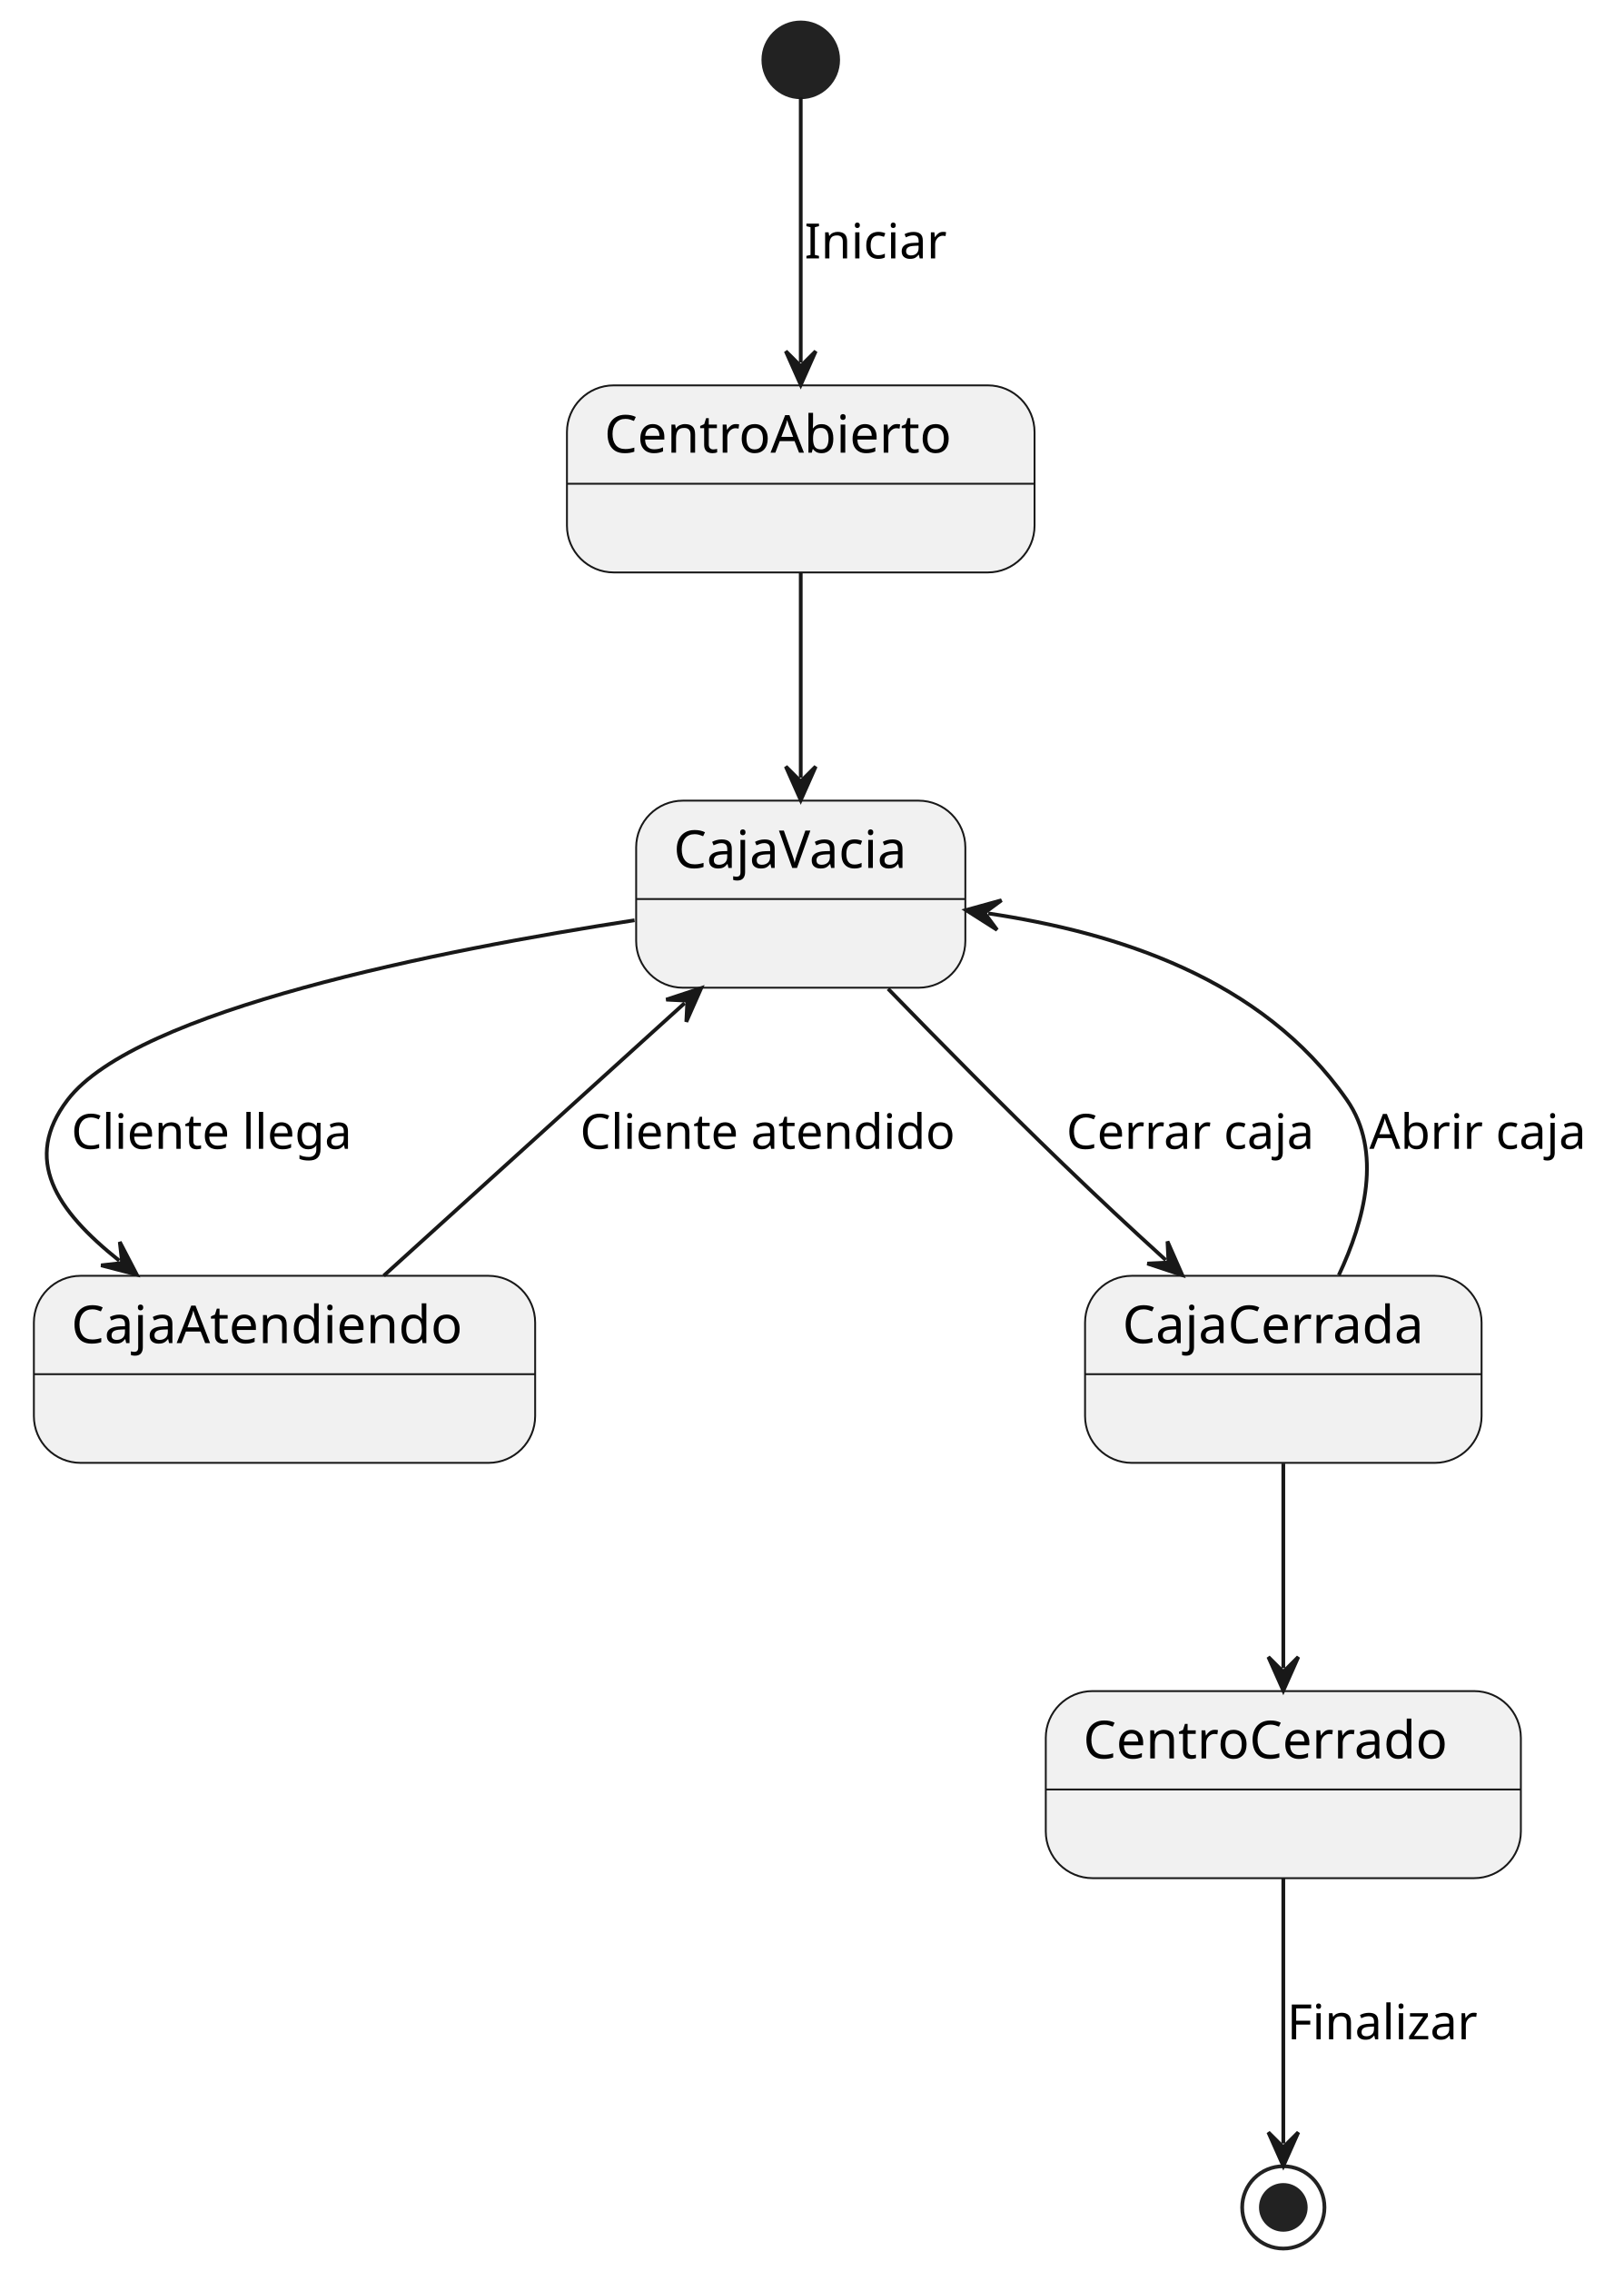
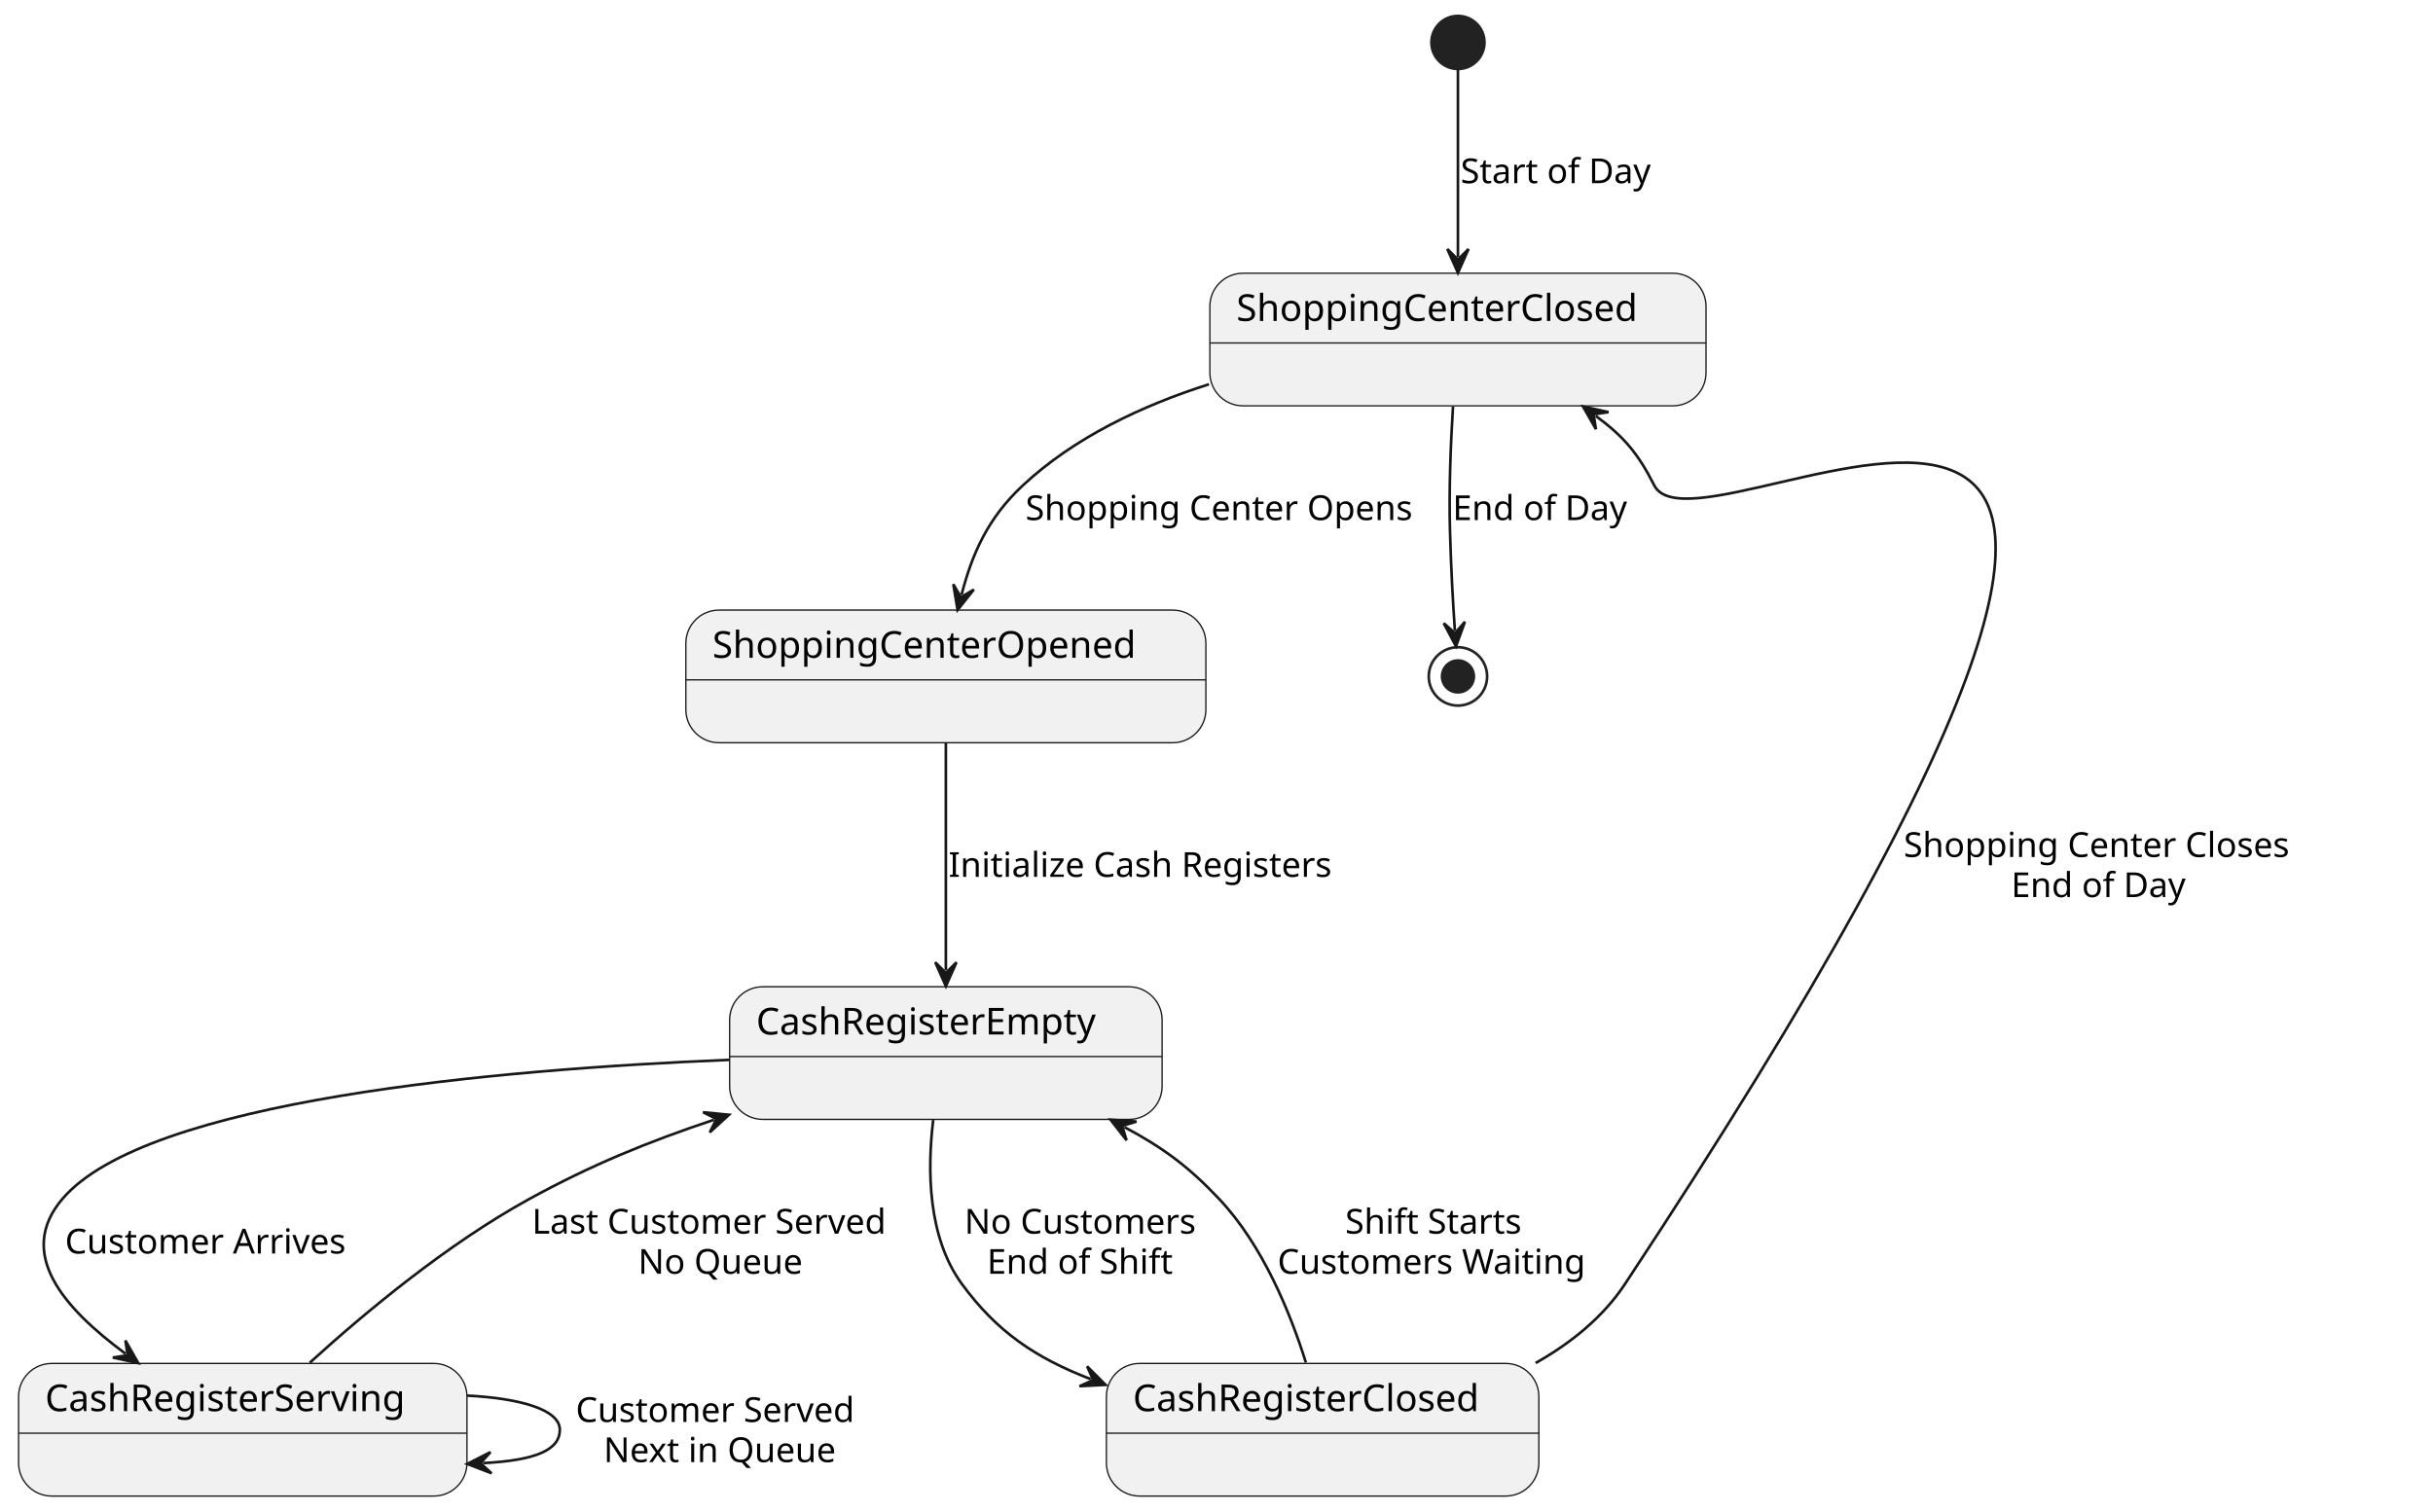
- <svg xmlns="http://www.w3.org/2000/svg" contentStyleType="text/css" height="607px" preserveAspectRatio="none" style="width:434px;height:607px;background:#FFFFFF;" version="1.1" viewBox="0 0 434 607" width="434px" zoomAndPan="magnify">
+ <svg xmlns="http://www.w3.org/2000/svg" contentStyleType="text/css" height="570px" preserveAspectRatio="none" style="width:917px;height:570px;background:#FFFFFF;" version="1.1" viewBox="0 0 917 570" width="917px" zoomAndPan="magnify">
  <defs />
  <g>
-     <ellipse cx="214.056" cy="16" fill="#222222" rx="10" ry="10" style="stroke:#222222;stroke-width:1.0;" />
-     <g id="CentroAbierto">
-       <rect fill="#F1F1F1" height="50" rx="12.5" ry="12.5" style="stroke:#181818;stroke-width:0.5;" width="125" x="151.556" y="103" />
-       <line style="stroke:#181818;stroke-width:0.5;" x1="151.556" x2="276.556" y1="129.297" y2="129.297" />
-       <text fill="#000000" font-family="sans-serif" font-size="14" lengthAdjust="spacing" textLength="105" x="161.556" y="120.995">CentroAbierto</text>
+     <ellipse cx="549.5" cy="16" fill="#222222" rx="10" ry="10" style="stroke:#222222;stroke-width:1.0;" />
+     <g id="ShoppingCenterClosed">
+       <rect fill="#F1F1F1" height="50" rx="12.5" ry="12.5" style="stroke:#181818;stroke-width:0.5;" width="187" x="456" y="103" />
+       <line style="stroke:#181818;stroke-width:0.5;" x1="456" x2="643" y1="129.297" y2="129.297" />
+       <text fill="#000000" font-family="sans-serif" font-size="14" lengthAdjust="spacing" textLength="167" x="466" y="120.995">ShoppingCenterClosed</text>
    </g>
-     <g id="CajaVacia">
-       <rect fill="#F1F1F1" height="50" rx="12.5" ry="12.5" style="stroke:#181818;stroke-width:0.5;" width="88" x="170.056" y="214" />
-       <line style="stroke:#181818;stroke-width:0.5;" x1="170.056" x2="258.056" y1="240.297" y2="240.297" />
-       <text fill="#000000" font-family="sans-serif" font-size="14" lengthAdjust="spacing" textLength="68" x="180.056" y="231.995">CajaVacia</text>
+     <g id="ShoppingCenterOpened">
+       <rect fill="#F1F1F1" height="50" rx="12.5" ry="12.5" style="stroke:#181818;stroke-width:0.5;" width="196" x="258.5" y="230" />
+       <line style="stroke:#181818;stroke-width:0.5;" x1="258.5" x2="454.5" y1="256.297" y2="256.297" />
+       <text fill="#000000" font-family="sans-serif" font-size="14" lengthAdjust="spacing" textLength="176" x="268.5" y="247.995">ShoppingCenterOpened</text>
    </g>
-     <g id="CajaAtendiendo">
-       <rect fill="#F1F1F1" height="50" rx="12.5" ry="12.5" style="stroke:#181818;stroke-width:0.5;" width="134" x="9.056" y="341" />
-       <line style="stroke:#181818;stroke-width:0.5;" x1="9.056" x2="143.056" y1="367.297" y2="367.297" />
-       <text fill="#000000" font-family="sans-serif" font-size="14" lengthAdjust="spacing" textLength="114" x="19.056" y="358.995">CajaAtendiendo</text>
+     <g id="CashRegisterEmpty">
+       <rect fill="#F1F1F1" height="50" rx="12.5" ry="12.5" style="stroke:#181818;stroke-width:0.5;" width="163" x="275" y="372" />
+       <line style="stroke:#181818;stroke-width:0.5;" x1="275" x2="438" y1="398.297" y2="398.297" />
+       <text fill="#000000" font-family="sans-serif" font-size="14" lengthAdjust="spacing" textLength="143" x="285" y="389.995">CashRegisterEmpty</text>
    </g>
-     <g id="CajaCerrada">
-       <rect fill="#F1F1F1" height="50" rx="12.5" ry="12.5" style="stroke:#181818;stroke-width:0.5;" width="106" x="290.056" y="341" />
-       <line style="stroke:#181818;stroke-width:0.5;" x1="290.056" x2="396.056" y1="367.297" y2="367.297" />
-       <text fill="#000000" font-family="sans-serif" font-size="14" lengthAdjust="spacing" textLength="86" x="300.056" y="358.995">CajaCerrada</text>
+     <g id="CashRegisterServing">
+       <rect fill="#F1F1F1" height="50" rx="12.5" ry="12.5" style="stroke:#181818;stroke-width:0.5;" width="169" x="7" y="514" />
+       <line style="stroke:#181818;stroke-width:0.5;" x1="7" x2="176" y1="540.297" y2="540.297" />
+       <text fill="#000000" font-family="sans-serif" font-size="14" lengthAdjust="spacing" textLength="149" x="17" y="531.995">CashRegisterServing</text>
    </g>
-     <g id="CentroCerrado">
-       <rect fill="#F1F1F1" height="50" rx="12.5" ry="12.5" style="stroke:#181818;stroke-width:0.5;" width="127" x="279.556" y="452" />
-       <line style="stroke:#181818;stroke-width:0.5;" x1="279.556" x2="406.556" y1="478.297" y2="478.297" />
-       <text fill="#000000" font-family="sans-serif" font-size="14" lengthAdjust="spacing" textLength="107" x="289.556" y="469.995">CentroCerrado</text>
+     <g id="CashRegisterClosed">
+       <rect fill="#F1F1F1" height="50" rx="12.5" ry="12.5" style="stroke:#181818;stroke-width:0.5;" width="163" x="417" y="514" />
+       <line style="stroke:#181818;stroke-width:0.5;" x1="417" x2="580" y1="540.297" y2="540.297" />
+       <text fill="#000000" font-family="sans-serif" font-size="14" lengthAdjust="spacing" textLength="143" x="427" y="531.995">CashRegisterClosed</text>
    </g>
-     <ellipse cx="343.056" cy="590" fill="none" rx="11" ry="11" style="stroke:#222222;stroke-width:1.0;" />
-     <ellipse cx="343.056" cy="590" fill="#222222" rx="6" ry="6" style="stroke:#222222;stroke-width:1.0;" />
-     <g id="link_*start*_CentroAbierto">
-       <path d="M214.056,26.002 C214.056,42.627 214.056,72.655 214.056,96.873 " fill="none" id="*start*-to-CentroAbierto" style="stroke:#181818;stroke-width:1.0;" />
-       <polygon fill="#181818" points="214.056,102.873,218.056,93.873,214.056,97.873,210.056,93.873,214.056,102.873" style="stroke:#181818;stroke-width:1.0;" />
-       <text fill="#000000" font-family="sans-serif" font-size="13" lengthAdjust="spacing" textLength="37" x="215.056" y="69.067">Iniciar</text>
+     <ellipse cx="549.5" cy="255" fill="none" rx="11" ry="11" style="stroke:#222222;stroke-width:1.0;" />
+     <ellipse cx="549.5" cy="255" fill="#222222" rx="6" ry="6" style="stroke:#222222;stroke-width:1.0;" />
+     <g id="link_*start*_ShoppingCenterClosed">
+       <path d="M549.5,26.002 C549.5,42.627 549.5,72.655 549.5,96.873 " fill="none" id="*start*-to-ShoppingCenterClosed" style="stroke:#181818;stroke-width:1.0;" />
+       <polygon fill="#181818" points="549.5,102.873,553.5,93.873,549.5,97.873,545.5,93.873,549.5,102.873" style="stroke:#181818;stroke-width:1.0;" />
+       <text fill="#000000" font-family="sans-serif" font-size="13" lengthAdjust="spacing" textLength="78" x="550.5" y="69.067">Start of Day</text>
    </g>
-     <g id="link_CentroAbierto_CajaVacia">
-       <path d="M214.056,153.191 C214.056,171.254 214.056,189.83 214.056,207.877 " fill="none" id="CentroAbierto-to-CajaVacia" style="stroke:#181818;stroke-width:1.0;" />
-       <polygon fill="#181818" points="214.056,213.877,218.056,204.877,214.056,208.877,210.056,204.877,214.056,213.877" style="stroke:#181818;stroke-width:1.0;" />
+     <g id="link_ShoppingCenterClosed_ShoppingCenterOpened">
+       <path d="M455.664,144.863 C430.487,152.869 404.901,164.906 385.5,183 C372.257,195.351 366.409,208.81 362.422,224.158 " fill="none" id="ShoppingCenterClosed-to-ShoppingCenterOpened" style="stroke:#181818;stroke-width:1.0;" />
+       <polygon fill="#181818" points="360.913,229.965,367.047,222.26,362.17,225.126,359.304,220.248,360.913,229.965" style="stroke:#181818;stroke-width:1.0;" />
+       <text fill="#000000" font-family="sans-serif" font-size="13" lengthAdjust="spacing" textLength="151" x="386.5" y="196.067">Shopping Center Opens</text>
    </g>
-     <g id="link_CajaVacia_CajaAtendiendo">
-       <path d="M169.629,245.967 C117.651,253.965 36.343,269.994 18.056,294 C6,309.827 14.853,323.386 31.873,336.946 " fill="none" id="CajaVacia-to-CajaAtendiendo" style="stroke:#181818;stroke-width:1.0;" />
-       <polygon fill="#181818" points="36.566,340.685,32.019,331.948,32.655,337.569,27.034,338.205,36.566,340.685" style="stroke:#181818;stroke-width:1.0;" />
-       <text fill="#000000" font-family="sans-serif" font-size="13" lengthAdjust="spacing" textLength="78" x="19.056" y="307.067">Cliente llega</text>
+     <g id="link_ShoppingCenterOpened_CashRegisterEmpty">
+       <path d="M356.5,280.067 C356.5,305.71 356.5,340.077 356.5,365.779 " fill="none" id="ShoppingCenterOpened-to-CashRegisterEmpty" style="stroke:#181818;stroke-width:1.0;" />
+       <polygon fill="#181818" points="356.5,371.779,360.5,362.779,356.5,366.779,352.5,362.779,356.5,371.779" style="stroke:#181818;stroke-width:1.0;" />
+       <text fill="#000000" font-family="sans-serif" font-size="13" lengthAdjust="spacing" textLength="151" x="357.5" y="330.567">Initialize Cash Registers</text>
    </g>
-     <g id="link_CajaAtendiendo_CajaVacia">
-       <path d="M102.582,340.973 C126.993,318.861 158.565,290.264 183.001,268.129 " fill="none" id="CajaAtendiendo-to-CajaVacia" style="stroke:#181818;stroke-width:1.0;" />
-       <polygon fill="#181818" points="187.448,264.101,178.092,267.179,183.742,267.458,183.463,273.108,187.448,264.101" style="stroke:#181818;stroke-width:1.0;" />
-       <text fill="#000000" font-family="sans-serif" font-size="13" lengthAdjust="spacing" textLength="104" x="155.056" y="307.067">Cliente atendido</text>
+     <g id="link_CashRegisterEmpty_CashRegisterServing">
+       <path d="M274.837,399.553 C186.85,403.158 55.145,414.81 23.5,452 C6.108,472.44 23.676,492.889 47.306,510.338 " fill="none" id="CashRegisterEmpty-to-CashRegisterServing" style="stroke:#181818;stroke-width:1.0;" />
+       <polygon fill="#181818" points="52.133,513.902,47.269,505.338,48.111,510.932,42.517,511.774,52.133,513.902" style="stroke:#181818;stroke-width:1.0;" />
+       <text fill="#000000" font-family="sans-serif" font-size="13" lengthAdjust="spacing" textLength="112" x="24.5" y="472.567">Customer Arrives</text>
    </g>
-     <g id="link_CajaVacia_CajaCerrada">
-       <path d="M237.407,264.296 C250.874,278.154 268.225,295.747 284.056,311 C294.355,320.924 301.479,327.567 311.621,336.788 " fill="none" id="CajaVacia-to-CajaCerrada" style="stroke:#181818;stroke-width:1.0;" />
-       <polygon fill="#181818" points="316.06,340.824,312.092,331.81,312.361,337.46,306.71,337.729,316.06,340.824" style="stroke:#181818;stroke-width:1.0;" />
-       <text fill="#000000" font-family="sans-serif" font-size="13" lengthAdjust="spacing" textLength="70" x="285.056" y="307.067">Cerrar caja</text>
+     <g id="link_CashRegisterServing_CashRegisterEmpty">
+       <path d="M116.766,513.722 C137.586,494.79 168.611,468.95 199.5,452 C222.874,439.174 244.163,430.465 269.091,422.148 " fill="none" id="CashRegisterServing-to-CashRegisterEmpty" style="stroke:#181818;stroke-width:1.0;" />
+       <polygon fill="#181818" points="274.783,420.249,264.98,419.303,270.04,421.832,267.512,426.892,274.783,420.249" style="stroke:#181818;stroke-width:1.0;" />
+       <text fill="#000000" font-family="sans-serif" font-size="13" lengthAdjust="spacing" textLength="143" x="200.5" y="465.067">Last Customer Served</text>
+       <text fill="#000000" font-family="sans-serif" font-size="13" lengthAdjust="spacing" textLength="63" x="240.5" y="480.2">No Queue</text>
    </g>
-     <g id="link_CajaCerrada_CajaVacia">
-       <path d="M357.887,340.827 C364.798,326.178 369.617,307.73 360.056,294 C337.277,261.287 298.213,249.232 264.162,244.137 " fill="none" id="CajaCerrada-to-CajaVacia" style="stroke:#181818;stroke-width:1.0;" />
-       <polygon fill="#181818" points="258.228,243.249,266.537,248.537,263.173,243.989,267.721,240.625,258.228,243.249" style="stroke:#181818;stroke-width:1.0;" />
-       <text fill="#000000" font-family="sans-serif" font-size="13" lengthAdjust="spacing" textLength="60" x="366.056" y="307.067">Abrir caja</text>
+     <g id="link_CashRegisterServing_CashRegisterServing">
+       <path d="M176.081,526.12 C196.157,527.153 211,531.446 211,539 C211,546.554 202.149,550.539 182.073,551.571 " fill="none" id="CashRegisterServing-to-CashRegisterServing" style="stroke:#181818;stroke-width:1.0;" />
+       <polygon fill="#181818" points="176.081,551.88,185.275,555.412,181.074,551.623,184.864,547.423,176.081,551.88" style="stroke:#181818;stroke-width:1.0;" />
+       <text fill="#000000" font-family="sans-serif" font-size="13" lengthAdjust="spacing" textLength="112" x="217" y="536.067">Customer Served</text>
+       <text fill="#000000" font-family="sans-serif" font-size="13" lengthAdjust="spacing" textLength="91" x="227.5" y="551.2">Next in Queue</text>
    </g>
-     <g id="link_CajaCerrada_CentroCerrado">
-       <path d="M343.056,391.191 C343.056,409.254 343.056,427.83 343.056,445.877 " fill="none" id="CajaCerrada-to-CentroCerrado" style="stroke:#181818;stroke-width:1.0;" />
-       <polygon fill="#181818" points="343.056,451.877,347.056,442.877,343.056,446.877,339.056,442.877,343.056,451.877" style="stroke:#181818;stroke-width:1.0;" />
+     <g id="link_CashRegisterEmpty_CashRegisterClosed">
+       <path d="M351.729,422.218 C349.466,440.868 349.604,466.359 362.5,484 C375.693,502.048 390.286,511.915 411.108,519.92 " fill="none" id="CashRegisterEmpty-to-CashRegisterClosed" style="stroke:#181818;stroke-width:1.0;" />
+       <polygon fill="#181818" points="416.708,522.073,409.743,515.11,412.041,520.279,406.872,522.577,416.708,522.073" style="stroke:#181818;stroke-width:1.0;" />
+       <text fill="#000000" font-family="sans-serif" font-size="13" lengthAdjust="spacing" textLength="91" x="363.5" y="465.067">No Customers</text>
+       <text fill="#000000" font-family="sans-serif" font-size="13" lengthAdjust="spacing" textLength="74" x="372" y="480.2">End of Shift</text>
    </g>
-     <g id="link_CentroCerrado_*end*">
-       <path d="M343.056,502.085 C343.056,526.06 343.056,555.695 343.056,572.935 " fill="none" id="CentroCerrado-to-*end*" style="stroke:#181818;stroke-width:1.0;" />
-       <polygon fill="#181818" points="343.056,578.935,347.056,569.935,343.056,573.935,339.056,569.935,343.056,578.935" style="stroke:#181818;stroke-width:1.0;" />
-       <text fill="#000000" font-family="sans-serif" font-size="13" lengthAdjust="spacing" textLength="52" x="344.056" y="545.067">Finalizar</text>
+     <g id="link_CashRegisterClosed_CashRegisterEmpty">
+       <path d="M492.189,513.649 C486.308,494.926 475.935,469.401 459.5,452 C448.063,439.89 438.594,432.801 423.837,424.928 " fill="none" id="CashRegisterClosed-to-CashRegisterEmpty" style="stroke:#181818;stroke-width:1.0;" />
+       <polygon fill="#181818" points="418.543,422.103,424.6,429.869,422.954,424.457,428.366,422.811,418.543,422.103" style="stroke:#181818;stroke-width:1.0;" />
+       <text fill="#000000" font-family="sans-serif" font-size="13" lengthAdjust="spacing" textLength="71" x="507" y="465.067">Shift Starts</text>
+       <text fill="#000000" font-family="sans-serif" font-size="13" lengthAdjust="spacing" textLength="122" x="481.5" y="480.2">Customers Waiting</text>
+     </g>
+     <g id="link_CashRegisterClosed_ShoppingCenterClosed">
+       <path d="M578.791,513.84 C592.054,506.345 604.174,496.61 612.5,484 C910.462,32.734 641.77,218.949 623.5,183 C617.447,171.09 612.229,164.742 601.46,156.805 " fill="none" id="CashRegisterClosed-to-ShoppingCenterClosed" style="stroke:#181818;stroke-width:1.0;" />
+       <polygon fill="#181818" points="596.63,153.245,601.502,161.805,600.655,156.212,606.248,155.365,596.63,153.245" style="stroke:#181818;stroke-width:1.0;" />
+       <text fill="#000000" font-family="sans-serif" font-size="13" lengthAdjust="spacing" textLength="152" x="717.5" y="323.067">Shopping Center Closes</text>
+       <text fill="#000000" font-family="sans-serif" font-size="13" lengthAdjust="spacing" textLength="71" x="758" y="338.2">End of Day</text>
+     </g>
+     <g id="link_ShoppingCenterClosed_*end*">
+       <path d="M547.631,153.311 C546.789,167.018 546.069,184.461 546.5,200 C546.922,215.205 547.602,226.805 548.345,237.669 " fill="none" id="ShoppingCenterClosed-to-*end*" style="stroke:#181818;stroke-width:1.0;" />
+       <polygon fill="#181818" points="548.754,243.655,552.131,234.403,548.413,238.667,544.149,234.949,548.754,243.655" style="stroke:#181818;stroke-width:1.0;" />
+       <text fill="#000000" font-family="sans-serif" font-size="13" lengthAdjust="spacing" textLength="71" x="547.5" y="196.067">End of Day</text>
    </g>
  </g>
</svg>
